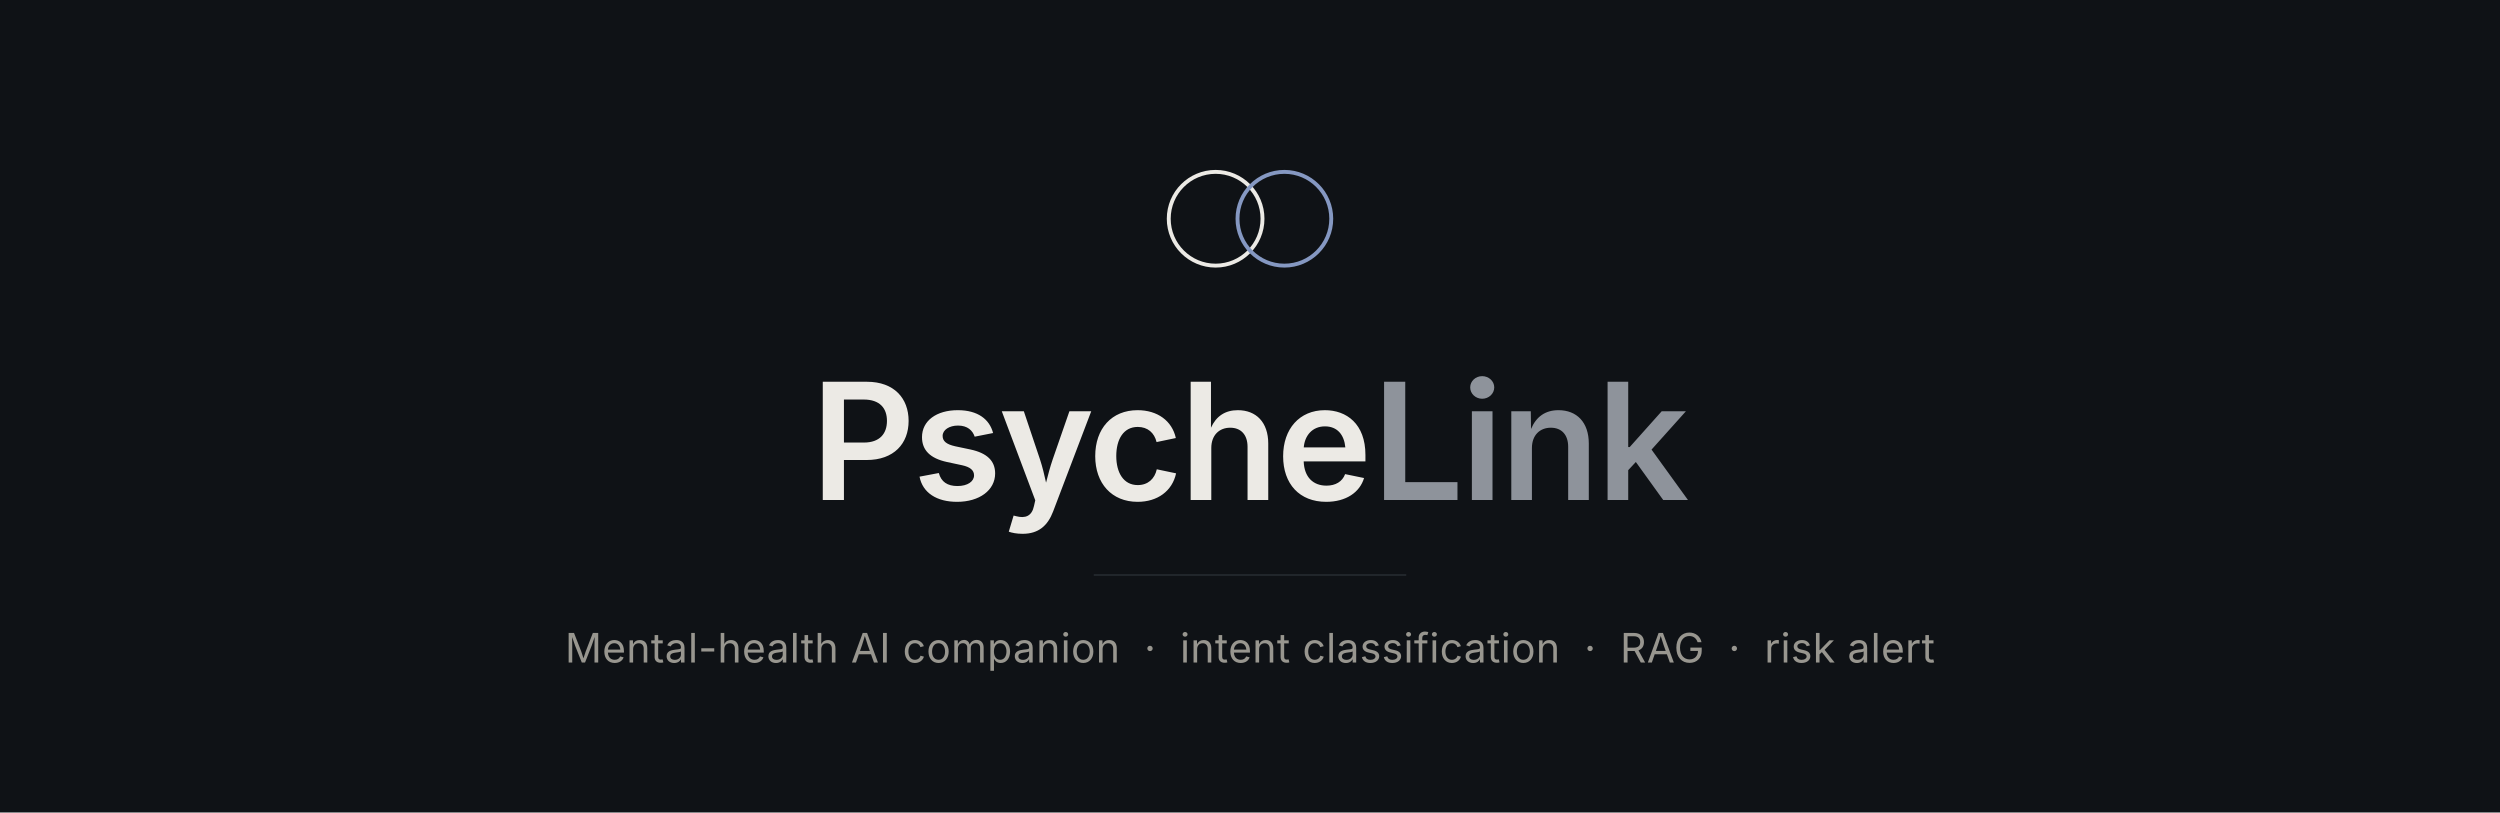
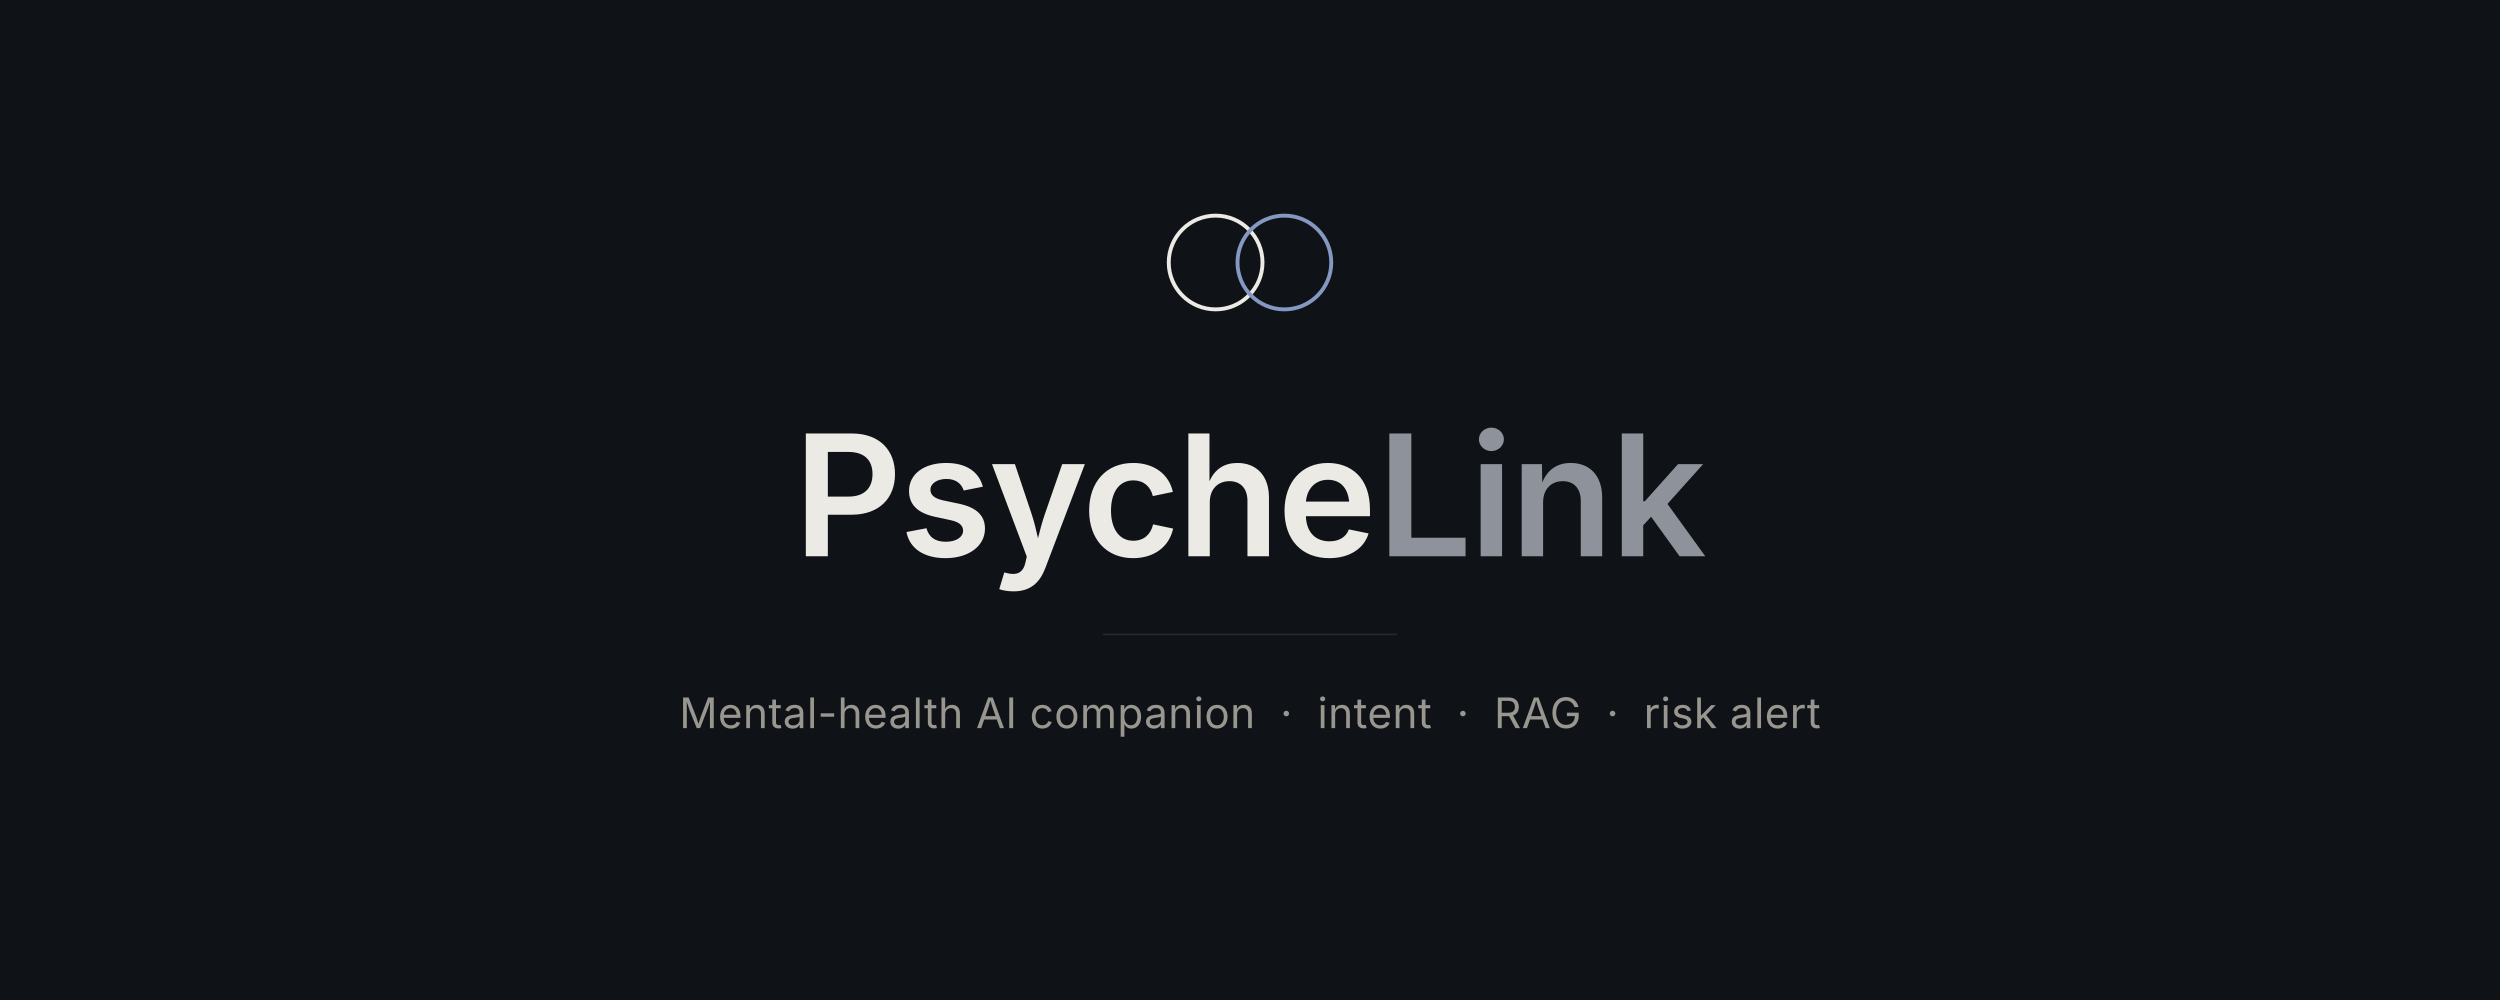
- <svg xmlns="http://www.w3.org/2000/svg" width="1600" height="520" viewBox="0 0 1600 520">
-   <rect width="1600" height="520" fill="#0F1216" />
+ <svg xmlns="http://www.w3.org/2000/svg" width="1600" height="640" viewBox="0 0 1600 640">
+   <rect width="1600" height="640" fill="#0F1216" />
  <g fill="none">
-     <circle cx="778" cy="140" r="30" stroke="#ECEAE5" stroke-width="2.5" />
-     <circle cx="822" cy="140" r="30" stroke="#8598C2" stroke-width="2.5" />
+     <circle cx="778" cy="168" r="30" stroke="#ECEAE5" stroke-width="2.5" />
+     <circle cx="822" cy="168" r="30" stroke="#8598C2" stroke-width="2.5" />
  </g>
-   <text x="800" y="320" text-anchor="middle" font-family="Segoe UI, Inter, -apple-system, sans-serif" font-size="104" font-weight="600" fill="#ECEAE5" letter-spacing="-2">Psyche<tspan fill="#8E939B">Link</tspan>
+   <text x="800" y="356" text-anchor="middle" font-family="Segoe UI, Inter, -apple-system, sans-serif" font-size="108" font-weight="600" fill="#ECEAE5" letter-spacing="-2">Psyche<tspan fill="#8E939B">Link</tspan>
  </text>
-   <line x1="700" y1="368" x2="900" y2="368" stroke="#262B30" stroke-width="1" />
-   <text x="800" y="424" text-anchor="middle" font-family="Segoe UI, Inter, -apple-system, sans-serif" font-size="26" font-weight="400" fill="#98968F" letter-spacing="0.3">Mental-health AI companion  ·  intent classification  ·  RAG  ·  risk alert</text>
+   <line x1="706" y1="406" x2="894" y2="406" stroke="#262B30" stroke-width="1" />
+   <text x="800" y="466" text-anchor="middle" font-family="Segoe UI, Inter, -apple-system, sans-serif" font-size="27" font-weight="400" fill="#98968F" letter-spacing="0.3">Mental-health AI companion  ·  intent  ·  RAG  ·  risk alert</text>
</svg>
